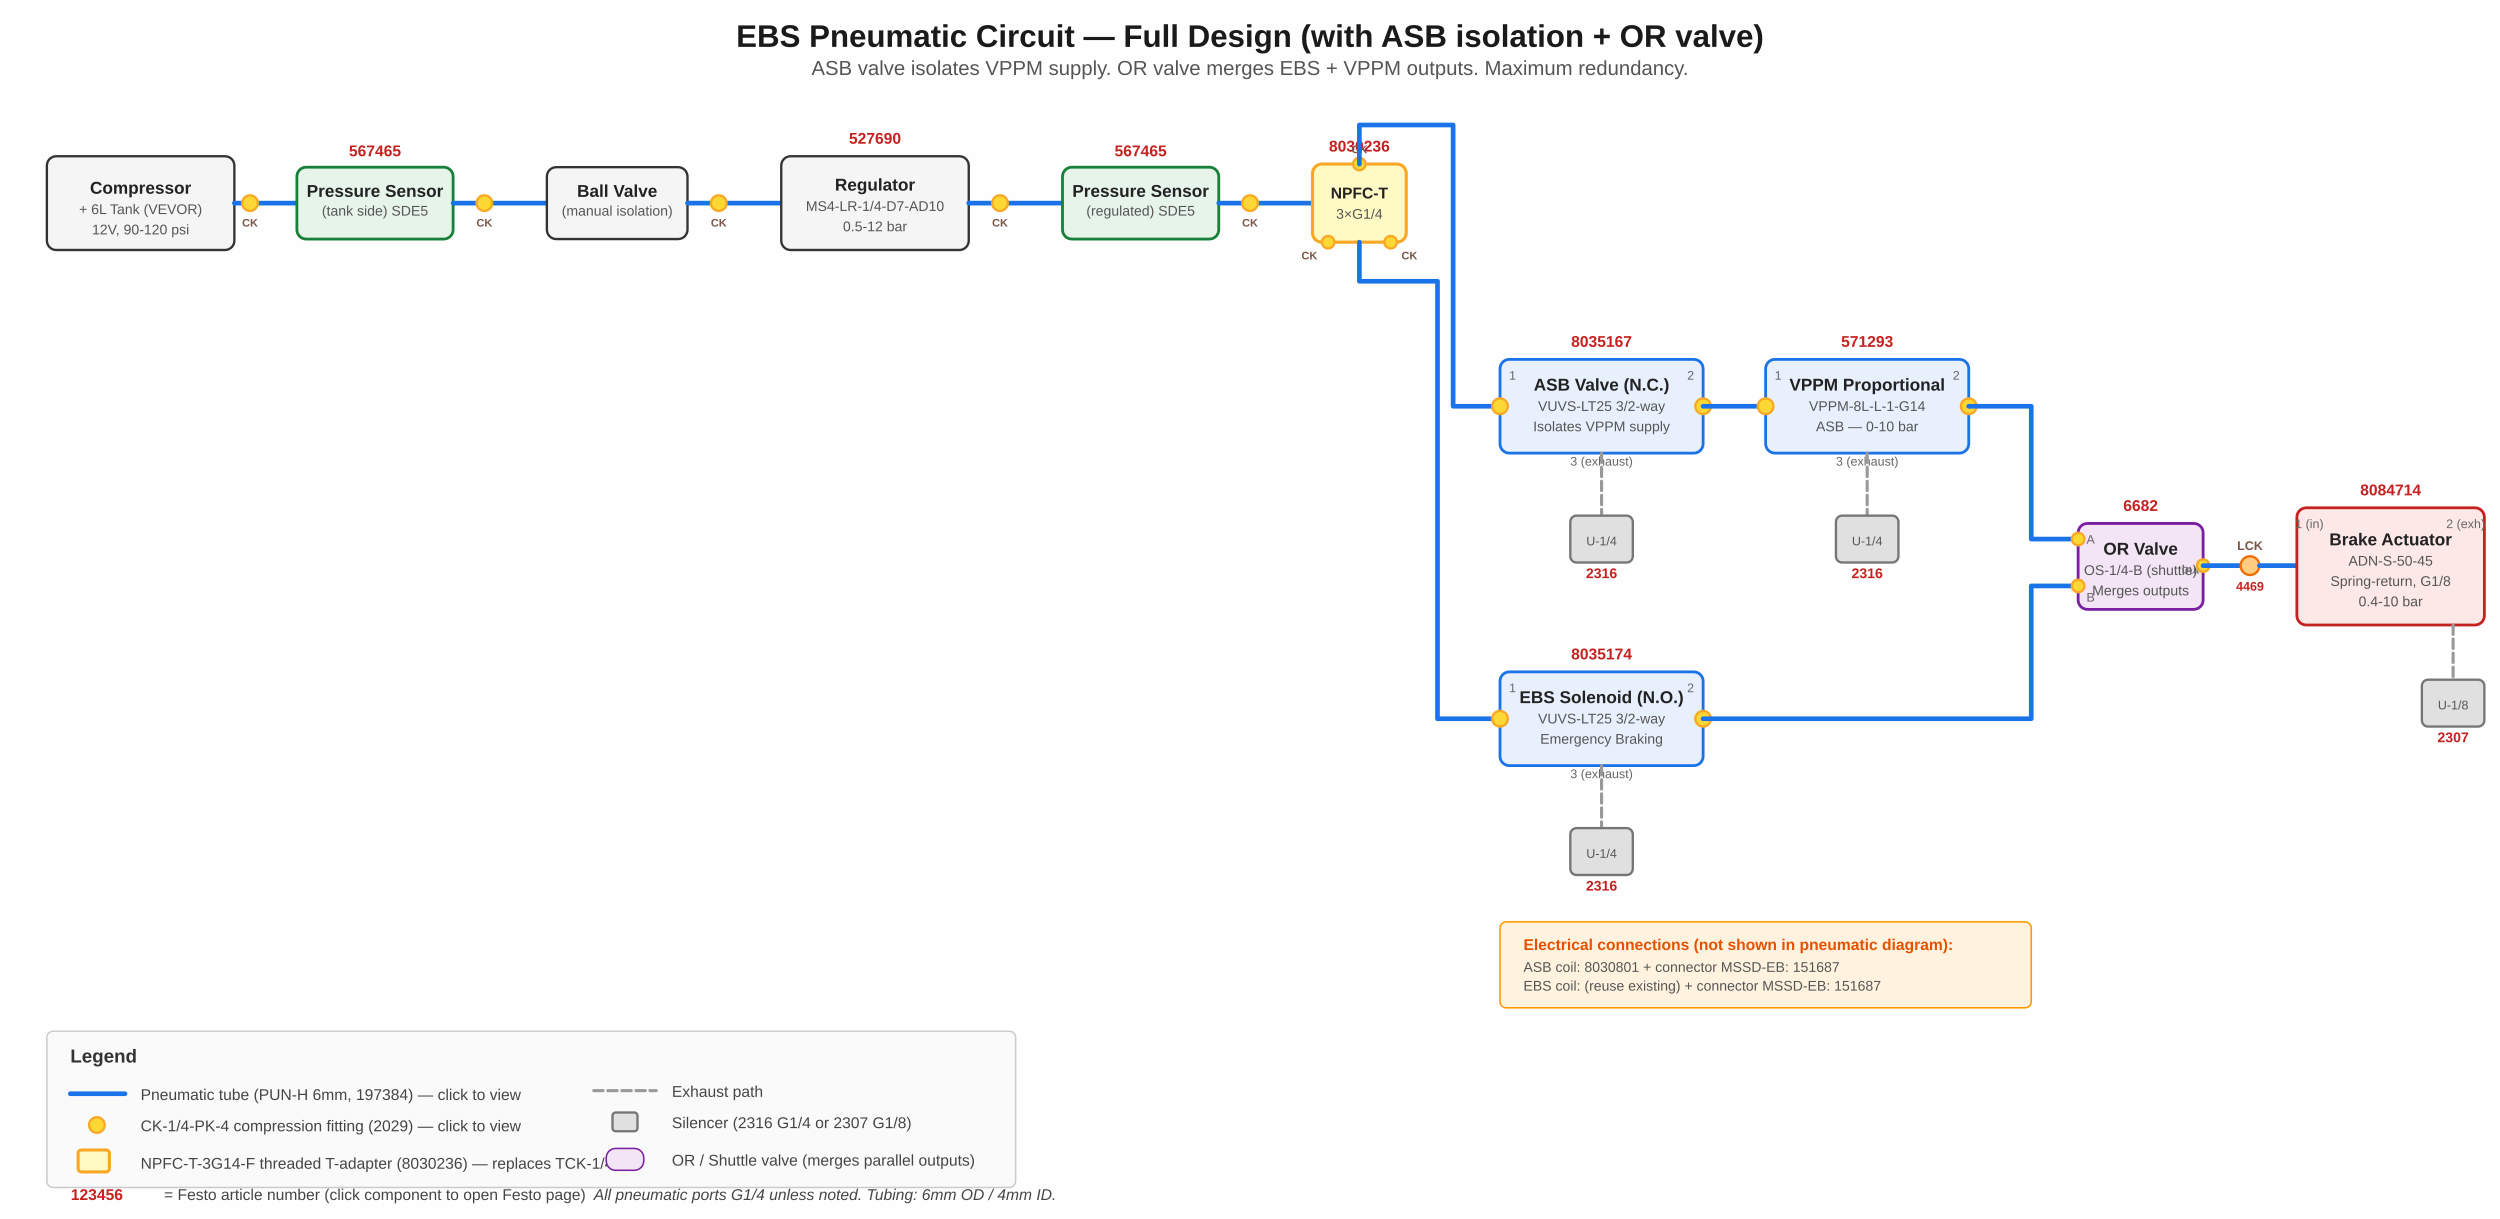
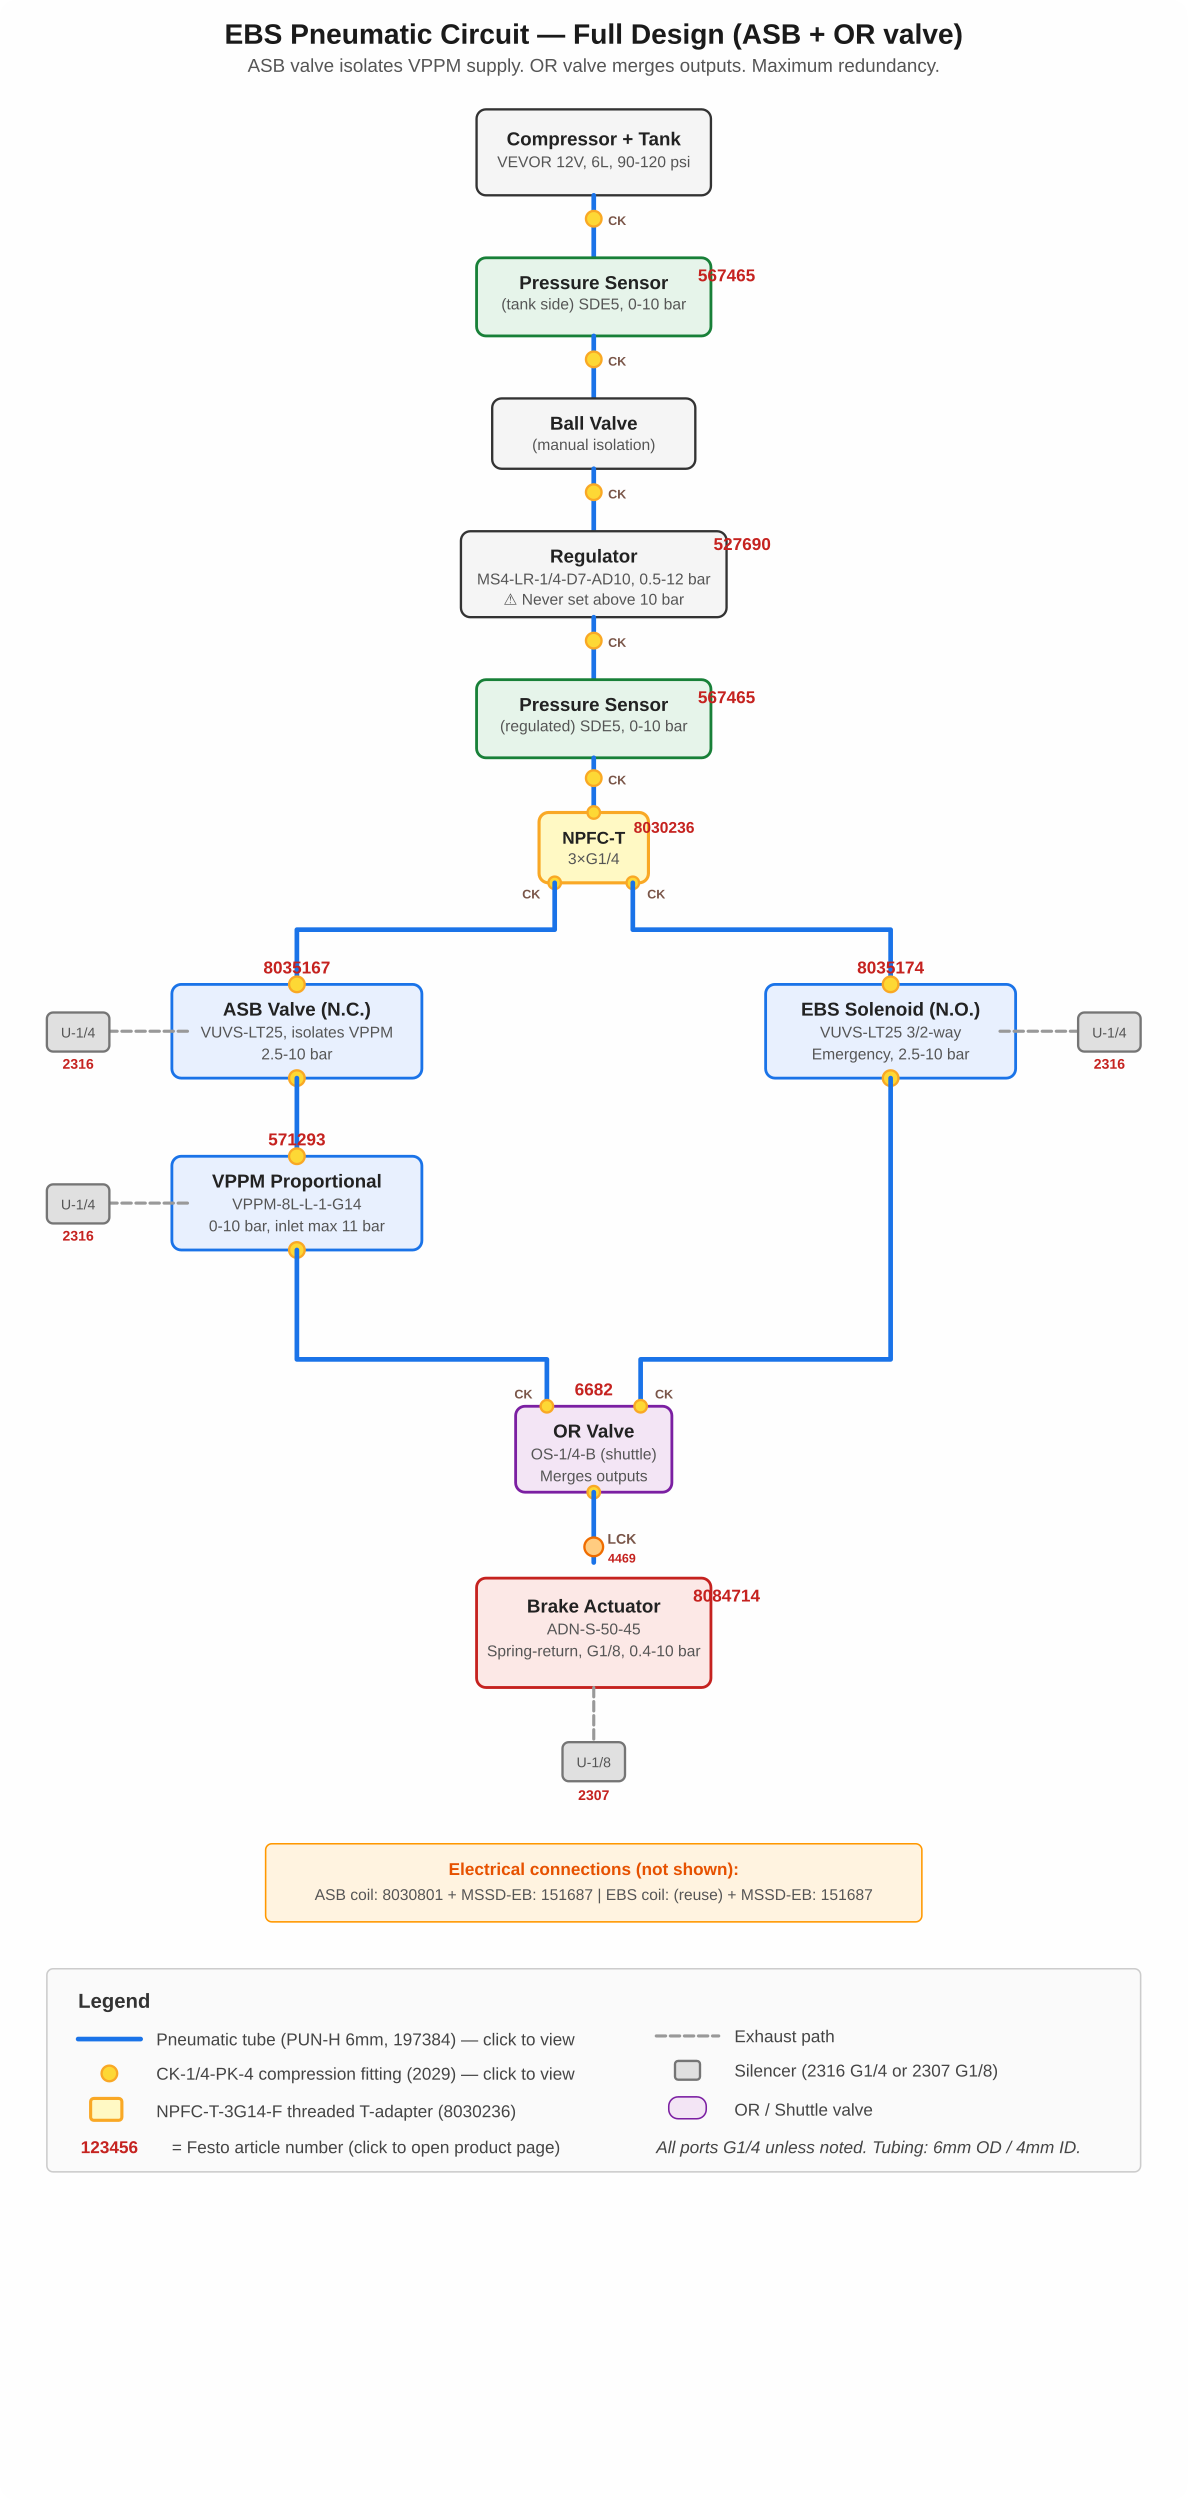
- <svg xmlns="http://www.w3.org/2000/svg" xmlns:xlink="http://www.w3.org/1999/xlink" viewBox="0 0 1600 780" width="1600" height="780">
+ <svg xmlns="http://www.w3.org/2000/svg" xmlns:xlink="http://www.w3.org/1999/xlink" viewBox="0 0 760 1600" width="760" height="1600">
  <style>
    text { font-family: 'Segoe UI', Arial, Helvetica, sans-serif; }
-     .title { font-size: 20px; font-weight: bold; fill: #1a1a1a; }
-     .subtitle { font-size: 13px; fill: #555; }
+     .title { font-size: 18px; font-weight: bold; fill: #1a1a1a; }
+     .subtitle { font-size: 12px; fill: #555; }
    .comp-box { fill: #f5f5f5; stroke: #333; stroke-width: 1.5; rx: 6; }
    .comp-box-valve { fill: #e8f0fe; stroke: #1a73e8; stroke-width: 1.8; rx: 6; }
    .comp-box-actuator { fill: #fce8e6; stroke: #c5221f; stroke-width: 1.8; rx: 6; }
    .comp-box-sensor { fill: #e6f4ea; stroke: #188038; stroke-width: 1.8; rx: 6; }
    .comp-box-shuttle { fill: #f3e5f5; stroke: #7b1fa2; stroke-width: 1.8; rx: 6; }
-     .comp-label { font-size: 11px; font-weight: 600; fill: #222; text-anchor: middle; }
-     .comp-detail { font-size: 9px; fill: #555; text-anchor: middle; }
-     .ref-num { font-size: 10px; font-weight: bold; fill: #c5221f; text-anchor: middle; }
-     .port-label { font-size: 8px; fill: #666; text-anchor: middle; }
+     .comp-label { font-size: 12px; font-weight: 600; fill: #222; text-anchor: middle; }
+     .comp-detail { font-size: 10px; fill: #555; text-anchor: middle; }
+     .ref-num { font-size: 11px; font-weight: bold; fill: #c5221f; text-anchor: middle; }
+     .port-label { font-size: 9px; fill: #666; text-anchor: middle; }
    .tube { fill: none; stroke: #1a73e8; stroke-width: 3; stroke-linecap: round; stroke-linejoin: round; }
    .tube-exhaust { fill: none; stroke: #999; stroke-width: 2; stroke-dasharray: 6,3; stroke-linecap: round; }
    .ck-fitting { fill: #fdd835; stroke: #f9a825; stroke-width: 1.5; }
-     .ck-label { font-size: 7px; fill: #795548; text-anchor: middle; font-weight: 600; }
+     .ck-label { font-size: 8px; fill: #795548; text-anchor: middle; font-weight: 600; }
    .silencer { fill: #e0e0e0; stroke: #757575; stroke-width: 1.5; }
-     .silencer-label { font-size: 9px; fill: #555; text-anchor: middle; }
    .npfc-t { fill: #fff9c4; stroke: #f9a825; stroke-width: 2; }
    .legend-box { fill: #fafafa; stroke: #ccc; stroke-width: 1; rx: 4; }
    .note-box { fill: #fff3e0; stroke: #ff9800; stroke-width: 1; rx: 4; }
    a:hover .comp-box, a:hover .comp-box-valve, a:hover .comp-box-actuator,
    a:hover .comp-box-sensor, a:hover .comp-box-shuttle {
      stroke-width: 3; filter: drop-shadow(0 2px 4px rgba(0,0,0,0.2));
    }
    a:hover .tube { stroke-width: 4; }
    a:hover .ck-fitting { stroke-width: 2.5; filter: drop-shadow(0 1px 3px rgba(0,0,0,0.3)); }
  </style>
-   <rect width="1600" height="780" fill="#fefefe" rx="12" />
-   <text x="800" y="30" text-anchor="middle" class="title">EBS Pneumatic Circuit — Full Design (with ASB isolation + OR valve)</text>
-   <text x="800" y="48" text-anchor="middle" class="subtitle">ASB valve isolates VPPM supply. OR valve merges EBS + VPPM outputs. Maximum redundancy.</text>
+   <rect width="760" height="1600" fill="#fefefe" rx="10" />
+   <text x="380" y="28" text-anchor="middle" class="title">EBS Pneumatic Circuit — Full Design (ASB + OR valve)</text>
+   <text x="380" y="46" text-anchor="middle" class="subtitle">ASB valve isolates VPPM supply. OR valve merges outputs. Maximum redundancy.</text>
  <g>
-     <rect x="30" y="100" width="120" height="60" class="comp-box" />
-     <text x="90" y="124" class="comp-label">Compressor</text>
-     <text x="90" y="137" class="comp-detail">+ 6L Tank (VEVOR)</text>
-     <text x="90" y="150" class="comp-detail">12V, 90-120 psi</text>
+     <rect x="305" y="70" width="150" height="55" class="comp-box" />
+     <text x="380" y="93" class="comp-label">Compressor + Tank</text>
+     <text x="380" y="107" class="comp-detail">VEVOR 12V, 6L, 90-120 psi</text>
  </g>
  <a xlink:href="https://www.festo.com/es/es/a/197384/" target="_blank">
-     <line x1="150" y1="130" x2="190" y2="130" class="tube" />
-   </a>
-   <a xlink:href="https://www.festo.com/es/es/a/2029/" target="_blank">
-     <circle cx="160" cy="130" r="5" class="ck-fitting" />
-     <text x="160" y="145" class="ck-label">CK</text>
+     <line x1="380" y1="125" x2="380" y2="165" class="tube" />
+   </a>
+   <a xlink:href="https://www.festo.com/es/es/a/2029/" target="_blank">
+     <circle cx="380" cy="140" r="5" class="ck-fitting" />
+     <text x="395" y="144" class="ck-label">CK</text>
  </a>
  <a xlink:href="https://www.festo.com/es/es/a/567465/" target="_blank">
-     <rect x="190" y="107" width="100" height="46" class="comp-box-sensor" />
-     <text x="240" y="126" class="comp-label">Pressure Sensor</text>
-     <text x="240" y="138" class="comp-detail">(tank side) SDE5</text>
-     <text x="240" y="100" class="ref-num">567465</text>
-   </a>
-   <a xlink:href="https://www.festo.com/es/es/a/197384/" target="_blank">
-     <line x1="290" y1="130" x2="350" y2="130" class="tube" />
-   </a>
-   <a xlink:href="https://www.festo.com/es/es/a/2029/" target="_blank">
-     <circle cx="310" cy="130" r="5" class="ck-fitting" />
-     <text x="310" y="145" class="ck-label">CK</text>
+     <rect x="305" y="165" width="150" height="50" class="comp-box-sensor" />
+     <text x="380" y="185" class="comp-label">Pressure Sensor</text>
+     <text x="380" y="198" class="comp-detail">(tank side) SDE5, 0-10 bar</text>
+     <text x="465" y="180" class="ref-num">567465</text>
+   </a>
+   <a xlink:href="https://www.festo.com/es/es/a/197384/" target="_blank">
+     <line x1="380" y1="215" x2="380" y2="255" class="tube" />
+   </a>
+   <a xlink:href="https://www.festo.com/es/es/a/2029/" target="_blank">
+     <circle cx="380" cy="230" r="5" class="ck-fitting" />
+     <text x="395" y="234" class="ck-label">CK</text>
  </a>
  <g>
-     <rect x="350" y="107" width="90" height="46" class="comp-box" />
-     <text x="395" y="126" class="comp-label">Ball Valve</text>
-     <text x="395" y="138" class="comp-detail">(manual isolation)</text>
+     <rect x="315" y="255" width="130" height="45" class="comp-box" />
+     <text x="380" y="275" class="comp-label">Ball Valve</text>
+     <text x="380" y="288" class="comp-detail">(manual isolation)</text>
  </g>
  <a xlink:href="https://www.festo.com/es/es/a/197384/" target="_blank">
-     <line x1="440" y1="130" x2="500" y2="130" class="tube" />
-   </a>
-   <a xlink:href="https://www.festo.com/es/es/a/2029/" target="_blank">
-     <circle cx="460" cy="130" r="5" class="ck-fitting" />
-     <text x="460" y="145" class="ck-label">CK</text>
+     <line x1="380" y1="300" x2="380" y2="340" class="tube" />
+   </a>
+   <a xlink:href="https://www.festo.com/es/es/a/2029/" target="_blank">
+     <circle cx="380" cy="315" r="5" class="ck-fitting" />
+     <text x="395" y="319" class="ck-label">CK</text>
  </a>
  <a xlink:href="https://www.festo.com/es/es/a/527690/" target="_blank">
-     <rect x="500" y="100" width="120" height="60" class="comp-box" />
-     <text x="560" y="122" class="comp-label">Regulator</text>
-     <text x="560" y="135" class="comp-detail">MS4-LR-1/4-D7-AD10</text>
-     <text x="560" y="148" class="comp-detail">0.5-12 bar</text>
-     <text x="560" y="92" class="ref-num">527690</text>
-   </a>
-   <a xlink:href="https://www.festo.com/es/es/a/197384/" target="_blank">
-     <line x1="620" y1="130" x2="680" y2="130" class="tube" />
-   </a>
-   <a xlink:href="https://www.festo.com/es/es/a/2029/" target="_blank">
-     <circle cx="640" cy="130" r="5" class="ck-fitting" />
-     <text x="640" y="145" class="ck-label">CK</text>
+     <rect x="295" y="340" width="170" height="55" class="comp-box" />
+     <text x="380" y="360" class="comp-label">Regulator</text>
+     <text x="380" y="374" class="comp-detail">MS4-LR-1/4-D7-AD10, 0.5-12 bar</text>
+     <text x="380" y="387" class="comp-detail">⚠ Never set above 10 bar</text>
+     <text x="475" y="352" class="ref-num">527690</text>
+   </a>
+   <a xlink:href="https://www.festo.com/es/es/a/197384/" target="_blank">
+     <line x1="380" y1="395" x2="380" y2="435" class="tube" />
+   </a>
+   <a xlink:href="https://www.festo.com/es/es/a/2029/" target="_blank">
+     <circle cx="380" cy="410" r="5" class="ck-fitting" />
+     <text x="395" y="414" class="ck-label">CK</text>
  </a>
  <a xlink:href="https://www.festo.com/es/es/a/567465/" target="_blank">
-     <rect x="680" y="107" width="100" height="46" class="comp-box-sensor" />
-     <text x="730" y="126" class="comp-label">Pressure Sensor</text>
-     <text x="730" y="138" class="comp-detail">(regulated) SDE5</text>
-     <text x="730" y="100" class="ref-num">567465</text>
-   </a>
-   <a xlink:href="https://www.festo.com/es/es/a/197384/" target="_blank">
-     <line x1="780" y1="130" x2="840" y2="130" class="tube" />
-   </a>
-   <a xlink:href="https://www.festo.com/es/es/a/2029/" target="_blank">
-     <circle cx="800" cy="130" r="5" class="ck-fitting" />
-     <text x="800" y="145" class="ck-label">CK</text>
+     <rect x="305" y="435" width="150" height="50" class="comp-box-sensor" />
+     <text x="380" y="455" class="comp-label">Pressure Sensor</text>
+     <text x="380" y="468" class="comp-detail">(regulated) SDE5, 0-10 bar</text>
+     <text x="465" y="450" class="ref-num">567465</text>
+   </a>
+   <a xlink:href="https://www.festo.com/es/es/a/197384/" target="_blank">
+     <line x1="380" y1="485" x2="380" y2="520" class="tube" />
+   </a>
+   <a xlink:href="https://www.festo.com/es/es/a/2029/" target="_blank">
+     <circle cx="380" cy="498" r="5" class="ck-fitting" />
+     <text x="395" y="502" class="ck-label">CK</text>
  </a>
  <a xlink:href="https://www.festo.com/es/es/a/8030236/" target="_blank">
-     <rect x="840" y="105" width="60" height="50" class="npfc-t" rx="6" />
-     <text x="870" y="127" class="comp-label" style="font-size:10px">NPFC-T</text>
-     <text x="870" y="140" class="comp-detail">3×G1/4</text>
-     <text x="870" y="97" class="ref-num">8030236</text>
-   </a>
-   <a xlink:href="https://www.festo.com/es/es/a/2029/" target="_blank">
-     <circle cx="850" cy="155" r="4" class="ck-fitting" />
-     <text x="838" y="166" class="ck-label">CK</text>
-   </a>
-   <a xlink:href="https://www.festo.com/es/es/a/2029/" target="_blank">
-     <circle cx="890" cy="155" r="4" class="ck-fitting" />
-     <text x="902" y="166" class="ck-label">CK</text>
-   </a>
-   <a xlink:href="https://www.festo.com/es/es/a/2029/" target="_blank">
-     <circle cx="870" cy="105" r="4" class="ck-fitting" />
-     <text x="870" y="98" class="ck-label">CK</text>
-   </a>
-   <a xlink:href="https://www.festo.com/es/es/a/197384/" target="_blank">
-     <polyline points="870,105 870,80 930,80 930,260 960,260" class="tube" />
+     <rect x="345" y="520" width="70" height="45" class="npfc-t" rx="6" />
+     <text x="380" y="540" class="comp-label" style="font-size:11px">NPFC-T</text>
+     <text x="380" y="553" class="comp-detail">3×G1/4</text>
+     <text x="425" y="533" class="ref-num" style="font-size:10px">8030236</text>
+   </a>
+   <a xlink:href="https://www.festo.com/es/es/a/2029/" target="_blank">
+     <circle cx="355" cy="565" r="4" class="ck-fitting" />
+     <text x="340" y="575" class="ck-label">CK</text>
+   </a>
+   <a xlink:href="https://www.festo.com/es/es/a/2029/" target="_blank">
+     <circle cx="405" cy="565" r="4" class="ck-fitting" />
+     <text x="420" y="575" class="ck-label">CK</text>
+   </a>
+   <a xlink:href="https://www.festo.com/es/es/a/2029/" target="_blank">
+     <circle cx="380" cy="520" r="4" class="ck-fitting" />
+   </a>
+   <a xlink:href="https://www.festo.com/es/es/a/197384/" target="_blank">
+     <polyline points="355,565 355,595 190,595 190,630" class="tube" />
  </a>
  <a xlink:href="https://www.festo.com/es/es/a/8035167/" target="_blank">
-     <rect x="960" y="230" width="130" height="60" class="comp-box-valve" />
-     <text x="1025" y="250" class="comp-label">ASB Valve (N.C.)</text>
-     <text x="1025" y="263" class="comp-detail">VUVS-LT25 3/2-way</text>
-     <text x="1025" y="276" class="comp-detail">Isolates VPPM supply</text>
-     <text x="1025" y="222" class="ref-num">8035167</text>
-     <text x="968" y="243" class="port-label">1</text>
-     <text x="1082" y="243" class="port-label">2</text>
-     <text x="1025" y="298" class="port-label">3 (exhaust)</text>
-   </a>
-   <a xlink:href="https://www.festo.com/es/es/a/2029/" target="_blank">
-     <circle cx="960" cy="260" r="5" class="ck-fitting" />
-   </a>
-   <a xlink:href="https://www.festo.com/es/es/a/2029/" target="_blank">
-     <circle cx="1090" cy="260" r="5" class="ck-fitting" />
-   </a>
-   <line x1="1025" y1="290" x2="1025" y2="330" class="tube-exhaust" />
+     <rect x="110" y="630" width="160" height="60" class="comp-box-valve" />
+     <text x="190" y="650" class="comp-label">ASB Valve (N.C.)</text>
+     <text x="190" y="664" class="comp-detail">VUVS-LT25, isolates VPPM</text>
+     <text x="190" y="678" class="comp-detail">2.5-10 bar</text>
+     <text x="190" y="623" class="ref-num">8035167</text>
+   </a>
+   <a xlink:href="https://www.festo.com/es/es/a/2029/" target="_blank">
+     <circle cx="190" cy="630" r="5" class="ck-fitting" />
+   </a>
+   <a xlink:href="https://www.festo.com/es/es/a/2029/" target="_blank">
+     <circle cx="190" cy="690" r="5" class="ck-fitting" />
+   </a>
+   <line x1="120" y1="660" x2="70" y2="660" class="tube-exhaust" />
  <a xlink:href="https://www.festo.com/es/es/a/2316/" target="_blank">
-     <rect x="1005" y="330" width="40" height="30" class="silencer" rx="4" />
-     <text x="1025" y="349" class="silencer-label" style="font-size:8px">U-1/4</text>
-     <text x="1025" y="370" class="ref-num" style="font-size:9px">2316</text>
-   </a>
-   <a xlink:href="https://www.festo.com/es/es/a/197384/" target="_blank">
-     <line x1="1090" y1="260" x2="1130" y2="260" class="tube" />
+     <rect x="30" y="648" width="40" height="25" class="silencer" rx="4" />
+     <text x="50" y="664" style="font-size:9px;fill:#555;text-anchor:middle;">U-1/4</text>
+     <text x="50" y="684" class="ref-num" style="font-size:9px">2316</text>
+   </a>
+   <a xlink:href="https://www.festo.com/es/es/a/197384/" target="_blank">
+     <line x1="190" y1="690" x2="190" y2="740" class="tube" />
  </a>
  <a xlink:href="https://www.festo.com/es/es/a/571293/" target="_blank">
-     <rect x="1130" y="230" width="130" height="60" class="comp-box-valve" />
-     <text x="1195" y="250" class="comp-label">VPPM Proportional</text>
-     <text x="1195" y="263" class="comp-detail">VPPM-8L-L-1-G14</text>
-     <text x="1195" y="276" class="comp-detail">ASB — 0-10 bar</text>
-     <text x="1195" y="222" class="ref-num">571293</text>
-     <text x="1138" y="243" class="port-label">1</text>
-     <text x="1252" y="243" class="port-label">2</text>
-     <text x="1195" y="298" class="port-label">3 (exhaust)</text>
-   </a>
-   <a xlink:href="https://www.festo.com/es/es/a/2029/" target="_blank">
-     <circle cx="1130" cy="260" r="5" class="ck-fitting" />
-   </a>
-   <a xlink:href="https://www.festo.com/es/es/a/2029/" target="_blank">
-     <circle cx="1260" cy="260" r="5" class="ck-fitting" />
-   </a>
-   <line x1="1195" y1="290" x2="1195" y2="330" class="tube-exhaust" />
+     <rect x="110" y="740" width="160" height="60" class="comp-box-valve" />
+     <text x="190" y="760" class="comp-label">VPPM Proportional</text>
+     <text x="190" y="774" class="comp-detail">VPPM-8L-L-1-G14</text>
+     <text x="190" y="788" class="comp-detail">0-10 bar, inlet max 11 bar</text>
+     <text x="190" y="733" class="ref-num">571293</text>
+   </a>
+   <a xlink:href="https://www.festo.com/es/es/a/2029/" target="_blank">
+     <circle cx="190" cy="740" r="5" class="ck-fitting" />
+   </a>
+   <a xlink:href="https://www.festo.com/es/es/a/2029/" target="_blank">
+     <circle cx="190" cy="800" r="5" class="ck-fitting" />
+   </a>
+   <line x1="120" y1="770" x2="70" y2="770" class="tube-exhaust" />
  <a xlink:href="https://www.festo.com/es/es/a/2316/" target="_blank">
-     <rect x="1175" y="330" width="40" height="30" class="silencer" rx="4" />
-     <text x="1195" y="349" class="silencer-label" style="font-size:8px">U-1/4</text>
-     <text x="1195" y="370" class="ref-num" style="font-size:9px">2316</text>
-   </a>
-   <a xlink:href="https://www.festo.com/es/es/a/197384/" target="_blank">
-     <polyline points="870,155 870,180 920,180 920,460 960,460" class="tube" />
+     <rect x="30" y="758" width="40" height="25" class="silencer" rx="4" />
+     <text x="50" y="774" style="font-size:9px;fill:#555;text-anchor:middle;">U-1/4</text>
+     <text x="50" y="794" class="ref-num" style="font-size:9px">2316</text>
+   </a>
+   <a xlink:href="https://www.festo.com/es/es/a/197384/" target="_blank">
+     <polyline points="405,565 405,595 570,595 570,630" class="tube" />
  </a>
  <a xlink:href="https://www.festo.com/es/es/a/8035174/" target="_blank">
-     <rect x="960" y="430" width="130" height="60" class="comp-box-valve" />
-     <text x="1025" y="450" class="comp-label">EBS Solenoid (N.O.)</text>
-     <text x="1025" y="463" class="comp-detail">VUVS-LT25 3/2-way</text>
-     <text x="1025" y="476" class="comp-detail">Emergency Braking</text>
-     <text x="1025" y="422" class="ref-num">8035174</text>
-     <text x="968" y="443" class="port-label">1</text>
-     <text x="1082" y="443" class="port-label">2</text>
-     <text x="1025" y="498" class="port-label">3 (exhaust)</text>
-   </a>
-   <a xlink:href="https://www.festo.com/es/es/a/2029/" target="_blank">
-     <circle cx="960" cy="460" r="5" class="ck-fitting" />
-   </a>
-   <a xlink:href="https://www.festo.com/es/es/a/2029/" target="_blank">
-     <circle cx="1090" cy="460" r="5" class="ck-fitting" />
-   </a>
-   <line x1="1025" y1="490" x2="1025" y2="530" class="tube-exhaust" />
+     <rect x="490" y="630" width="160" height="60" class="comp-box-valve" />
+     <text x="570" y="650" class="comp-label">EBS Solenoid (N.O.)</text>
+     <text x="570" y="664" class="comp-detail">VUVS-LT25 3/2-way</text>
+     <text x="570" y="678" class="comp-detail">Emergency, 2.5-10 bar</text>
+     <text x="570" y="623" class="ref-num">8035174</text>
+   </a>
+   <a xlink:href="https://www.festo.com/es/es/a/2029/" target="_blank">
+     <circle cx="570" cy="630" r="5" class="ck-fitting" />
+   </a>
+   <a xlink:href="https://www.festo.com/es/es/a/2029/" target="_blank">
+     <circle cx="570" cy="690" r="5" class="ck-fitting" />
+   </a>
+   <line x1="640" y1="660" x2="690" y2="660" class="tube-exhaust" />
  <a xlink:href="https://www.festo.com/es/es/a/2316/" target="_blank">
-     <rect x="1005" y="530" width="40" height="30" class="silencer" rx="4" />
-     <text x="1025" y="549" class="silencer-label" style="font-size:8px">U-1/4</text>
-     <text x="1025" y="570" class="ref-num" style="font-size:9px">2316</text>
-   </a>
-   <a xlink:href="https://www.festo.com/es/es/a/197384/" target="_blank">
-     <polyline points="1260,260 1300,260 1300,345 1330,345" class="tube" />
-   </a>
-   <a xlink:href="https://www.festo.com/es/es/a/197384/" target="_blank">
-     <polyline points="1090,460 1300,460 1300,375 1330,375" class="tube" />
+     <rect x="690" y="648" width="40" height="25" class="silencer" rx="4" />
+     <text x="710" y="664" style="font-size:9px;fill:#555;text-anchor:middle;">U-1/4</text>
+     <text x="710" y="684" class="ref-num" style="font-size:9px">2316</text>
+   </a>
+   <a xlink:href="https://www.festo.com/es/es/a/197384/" target="_blank">
+     <polyline points="190,800 190,870 350,870 350,900" class="tube" />
+   </a>
+   <a xlink:href="https://www.festo.com/es/es/a/197384/" target="_blank">
+     <polyline points="570,690 570,870 410,870 410,900" class="tube" />
  </a>
  <a xlink:href="https://www.festo.com/es/es/a/6682/" target="_blank">
-     <rect x="1330" y="335" width="80" height="55" class="comp-box-shuttle" />
-     <text x="1370" y="355" class="comp-label">OR Valve</text>
-     <text x="1370" y="368" class="comp-detail">OS-1/4-B (shuttle)</text>
-     <text x="1370" y="381" class="comp-detail">Merges outputs</text>
-     <text x="1370" y="327" class="ref-num">6682</text>
-     <text x="1338" y="348" class="port-label">A</text>
-     <text x="1338" y="385" class="port-label">B</text>
-     <text x="1402" y="367" class="port-label">out</text>
-   </a>
-   <a xlink:href="https://www.festo.com/es/es/a/2029/" target="_blank">
-     <circle cx="1330" cy="345" r="4" class="ck-fitting" />
-   </a>
-   <a xlink:href="https://www.festo.com/es/es/a/2029/" target="_blank">
-     <circle cx="1330" cy="375" r="4" class="ck-fitting" />
-   </a>
-   <a xlink:href="https://www.festo.com/es/es/a/2029/" target="_blank">
-     <circle cx="1410" cy="362" r="4" class="ck-fitting" />
-   </a>
-   <a xlink:href="https://www.festo.com/es/es/a/197384/" target="_blank">
-     <line x1="1410" y1="362" x2="1440" y2="362" class="tube" />
+     <rect x="330" y="900" width="100" height="55" class="comp-box-shuttle" />
+     <text x="380" y="920" class="comp-label">OR Valve</text>
+     <text x="380" y="934" class="comp-detail">OS-1/4-B (shuttle)</text>
+     <text x="380" y="948" class="comp-detail">Merges outputs</text>
+     <text x="380" y="893" class="ref-num">6682</text>
+   </a>
+   <a xlink:href="https://www.festo.com/es/es/a/2029/" target="_blank">
+     <circle cx="350" cy="900" r="4" class="ck-fitting" />
+     <text x="335" y="895" class="ck-label">CK</text>
+   </a>
+   <a xlink:href="https://www.festo.com/es/es/a/2029/" target="_blank">
+     <circle cx="410" cy="900" r="4" class="ck-fitting" />
+     <text x="425" y="895" class="ck-label">CK</text>
+   </a>
+   <a xlink:href="https://www.festo.com/es/es/a/2029/" target="_blank">
+     <circle cx="380" cy="955" r="4" class="ck-fitting" />
+   </a>
+   <a xlink:href="https://www.festo.com/es/es/a/197384/" target="_blank">
+     <line x1="380" y1="955" x2="380" y2="1000" class="tube" />
  </a>
  <a xlink:href="https://www.festo.com/es/es/a/4469/" target="_blank">
-     <circle cx="1440" cy="362" r="6" class="ck-fitting" style="fill:#ffcc80;stroke:#ef6c00;" />
-     <text x="1440" y="352" class="ck-label" style="font-size:8px">LCK</text>
-     <text x="1440" y="378" class="ref-num" style="font-size:8px">4469</text>
-   </a>
-   <a xlink:href="https://www.festo.com/es/es/a/197384/" target="_blank">
-     <line x1="1446" y1="362" x2="1470" y2="362" class="tube" />
+     <circle cx="380" cy="990" r="6" style="fill:#ffcc80;stroke:#ef6c00;stroke-width:1.5;" />
+     <text x="398" y="988" class="ck-label" style="font-size:9px">LCK</text>
+     <text x="398" y="1000" class="ref-num" style="font-size:8px">4469</text>
  </a>
  <a xlink:href="https://www.festo.com/gb/en/a/8084714/" target="_blank">
-     <rect x="1470" y="325" width="120" height="75" class="comp-box-actuator" />
-     <text x="1530" y="349" class="comp-label">Brake Actuator</text>
-     <text x="1530" y="362" class="comp-detail">ADN-S-50-45</text>
-     <text x="1530" y="375" class="comp-detail">Spring-return, G1/8</text>
-     <text x="1530" y="388" class="comp-detail">0.4-10 bar</text>
-     <text x="1530" y="317" class="ref-num">8084714</text>
-     <text x="1478" y="338" class="port-label">1 (in)</text>
-     <text x="1578" y="338" class="port-label">2 (exh)</text>
-   </a>
-   <line x1="1570" y1="400" x2="1570" y2="435" class="tube-exhaust" />
+     <rect x="305" y="1010" width="150" height="70" class="comp-box-actuator" />
+     <text x="380" y="1032" class="comp-label">Brake Actuator</text>
+     <text x="380" y="1046" class="comp-detail">ADN-S-50-45</text>
+     <text x="380" y="1060" class="comp-detail">Spring-return, G1/8, 0.4-10 bar</text>
+     <text x="465" y="1025" class="ref-num">8084714</text>
+   </a>
+   <line x1="380" y1="1080" x2="380" y2="1115" class="tube-exhaust" />
  <a xlink:href="https://www.festo.com/es/es/a/2307/" target="_blank">
-     <rect x="1550" y="435" width="40" height="30" class="silencer" rx="4" />
-     <text x="1570" y="454" class="silencer-label" style="font-size:8px">U-1/8</text>
-     <text x="1570" y="475" class="ref-num" style="font-size:9px">2307</text>
-   </a>
-   <rect x="960" y="590" width="340" height="55" class="note-box" />
-   <text x="975" y="608" style="font-size:10px;font-weight:bold;fill:#e65100;">Electrical connections (not shown in pneumatic diagram):</text>
-   <text x="975" y="622" style="font-size:9px;fill:#555;">ASB coil: 8030801 + connector MSSD-EB: 151687</text>
-   <text x="975" y="634" style="font-size:9px;fill:#555;">EBS coil: (reuse existing) + connector MSSD-EB: 151687</text>
-   <rect x="30" y="660" width="620" height="100" class="legend-box" />
-   <text x="45" y="680" style="font-size:12px;font-weight:bold;fill:#333;">Legend</text>
-   <line x1="45" y1="700" x2="80" y2="700" class="tube" />
-   <text x="90" y="704" style="font-size:10px;fill:#444;">Pneumatic tube (PUN-H 6mm, 197384) — click to view</text>
-   <circle cx="62" cy="720" r="5" class="ck-fitting" />
-   <text x="90" y="724" style="font-size:10px;fill:#444;">CK-1/4-PK-4 compression fitting (2029) — click to view</text>
-   <rect x="50" y="736" width="20" height="14" class="npfc-t" rx="2" />
-   <text x="90" y="748" style="font-size:10px;fill:#444;">NPFC-T-3G14-F threaded T-adapter (8030236) — replaces TCK-1/4</text>
-   <text x="62" y="768" class="ref-num" style="font-size:10px;">123456</text>
-   <text x="105" y="768" style="font-size:10px;fill:#444;">= Festo article number (click component to open Festo page)</text>
-   <line x1="380" y1="698" x2="420" y2="698" class="tube-exhaust" />
-   <text x="430" y="702" style="font-size:10px;fill:#444;">Exhaust path</text>
-   <rect x="392" y="712" width="16" height="12" class="silencer" rx="2" />
-   <text x="430" y="722" style="font-size:10px;fill:#444;">Silencer (2316 G1/4 or 2307 G1/8)</text>
-   <rect x="388" y="735" width="24" height="14" class="comp-box-shuttle" style="stroke-width:1;" rx="2" />
-   <text x="430" y="746" style="font-size:10px;fill:#444;">OR / Shuttle valve (merges parallel outputs)</text>
-   <text x="380" y="768" style="font-size:10px;fill:#444;font-style:italic;">All pneumatic ports G1/4 unless noted. Tubing: 6mm OD / 4mm ID.</text>
+     <rect x="360" y="1115" width="40" height="25" class="silencer" rx="4" />
+     <text x="380" y="1131" style="font-size:9px;fill:#555;text-anchor:middle;">U-1/8</text>
+     <text x="380" y="1152" class="ref-num" style="font-size:9px">2307</text>
+   </a>
+   <rect x="170" y="1180" width="420" height="50" class="note-box" />
+   <text x="380" y="1200" style="font-size:11px;font-weight:bold;fill:#e65100;text-anchor:middle;">Electrical connections (not shown):</text>
+   <text x="380" y="1216" style="font-size:10px;fill:#555;text-anchor:middle;">ASB coil: 8030801 + MSSD-EB: 151687 | EBS coil: (reuse) + MSSD-EB: 151687</text>
+   <rect x="30" y="1260" width="700" height="130" class="legend-box" />
+   <text x="50" y="1285" style="font-size:13px;font-weight:bold;fill:#333;">Legend</text>
+   <line x1="50" y1="1305" x2="90" y2="1305" class="tube" />
+   <text x="100" y="1309" style="font-size:11px;fill:#444;">Pneumatic tube (PUN-H 6mm, 197384) — click to view</text>
+   <circle cx="70" cy="1327" r="5" class="ck-fitting" />
+   <text x="100" y="1331" style="font-size:11px;fill:#444;">CK-1/4-PK-4 compression fitting (2029) — click to view</text>
+   <rect x="58" y="1343" width="20" height="14" class="npfc-t" rx="2" />
+   <text x="100" y="1355" style="font-size:11px;fill:#444;">NPFC-T-3G14-F threaded T-adapter (8030236)</text>
+   <text x="70" y="1378" class="ref-num" style="font-size:11px;">123456</text>
+   <text x="110" y="1378" style="font-size:11px;fill:#444;">= Festo article number (click to open product page)</text>
+   <line x1="420" y1="1303" x2="460" y2="1303" class="tube-exhaust" />
+   <text x="470" y="1307" style="font-size:11px;fill:#444;">Exhaust path</text>
+   <rect x="432" y="1319" width="16" height="12" class="silencer" rx="2" />
+   <text x="470" y="1329" style="font-size:11px;fill:#444;">Silencer (2316 G1/4 or 2307 G1/8)</text>
+   <rect x="428" y="1342" width="24" height="14" class="comp-box-shuttle" style="stroke-width:1;" rx="2" />
+   <text x="470" y="1354" style="font-size:11px;fill:#444;">OR / Shuttle valve</text>
+   <text x="420" y="1378" style="font-size:11px;fill:#444;font-style:italic;">All ports G1/4 unless noted. Tubing: 6mm OD / 4mm ID.</text>
</svg>
